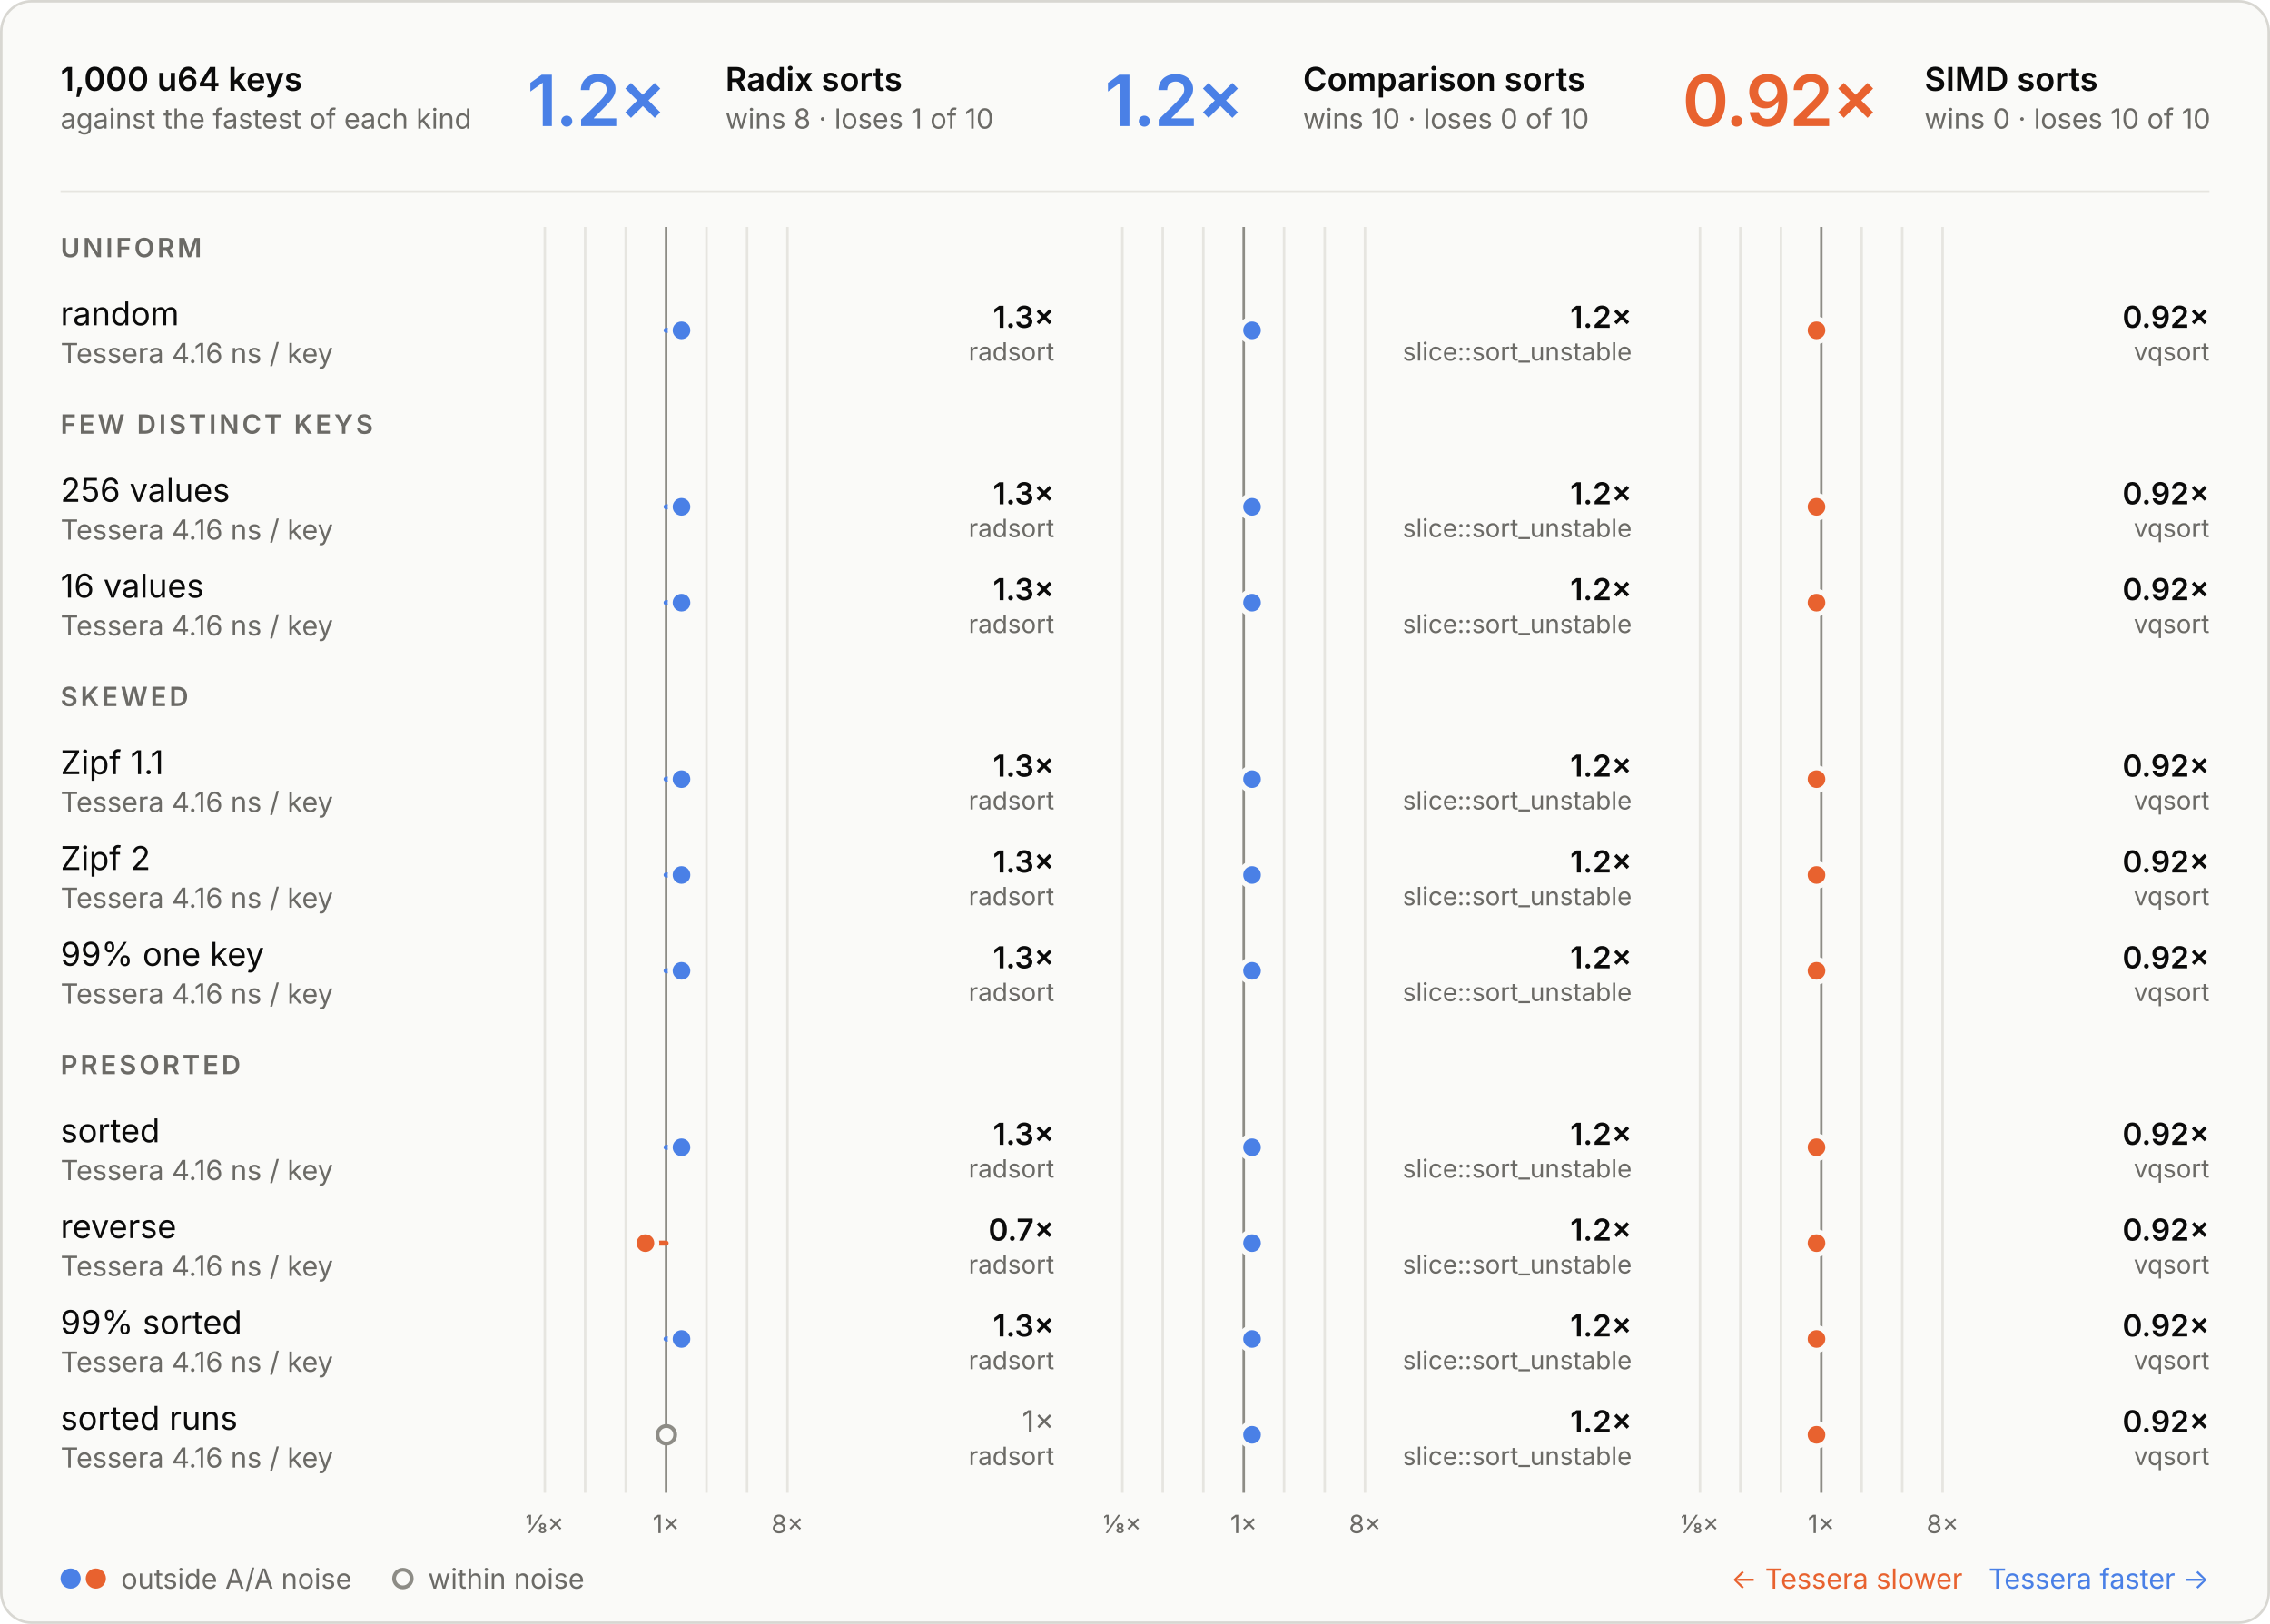
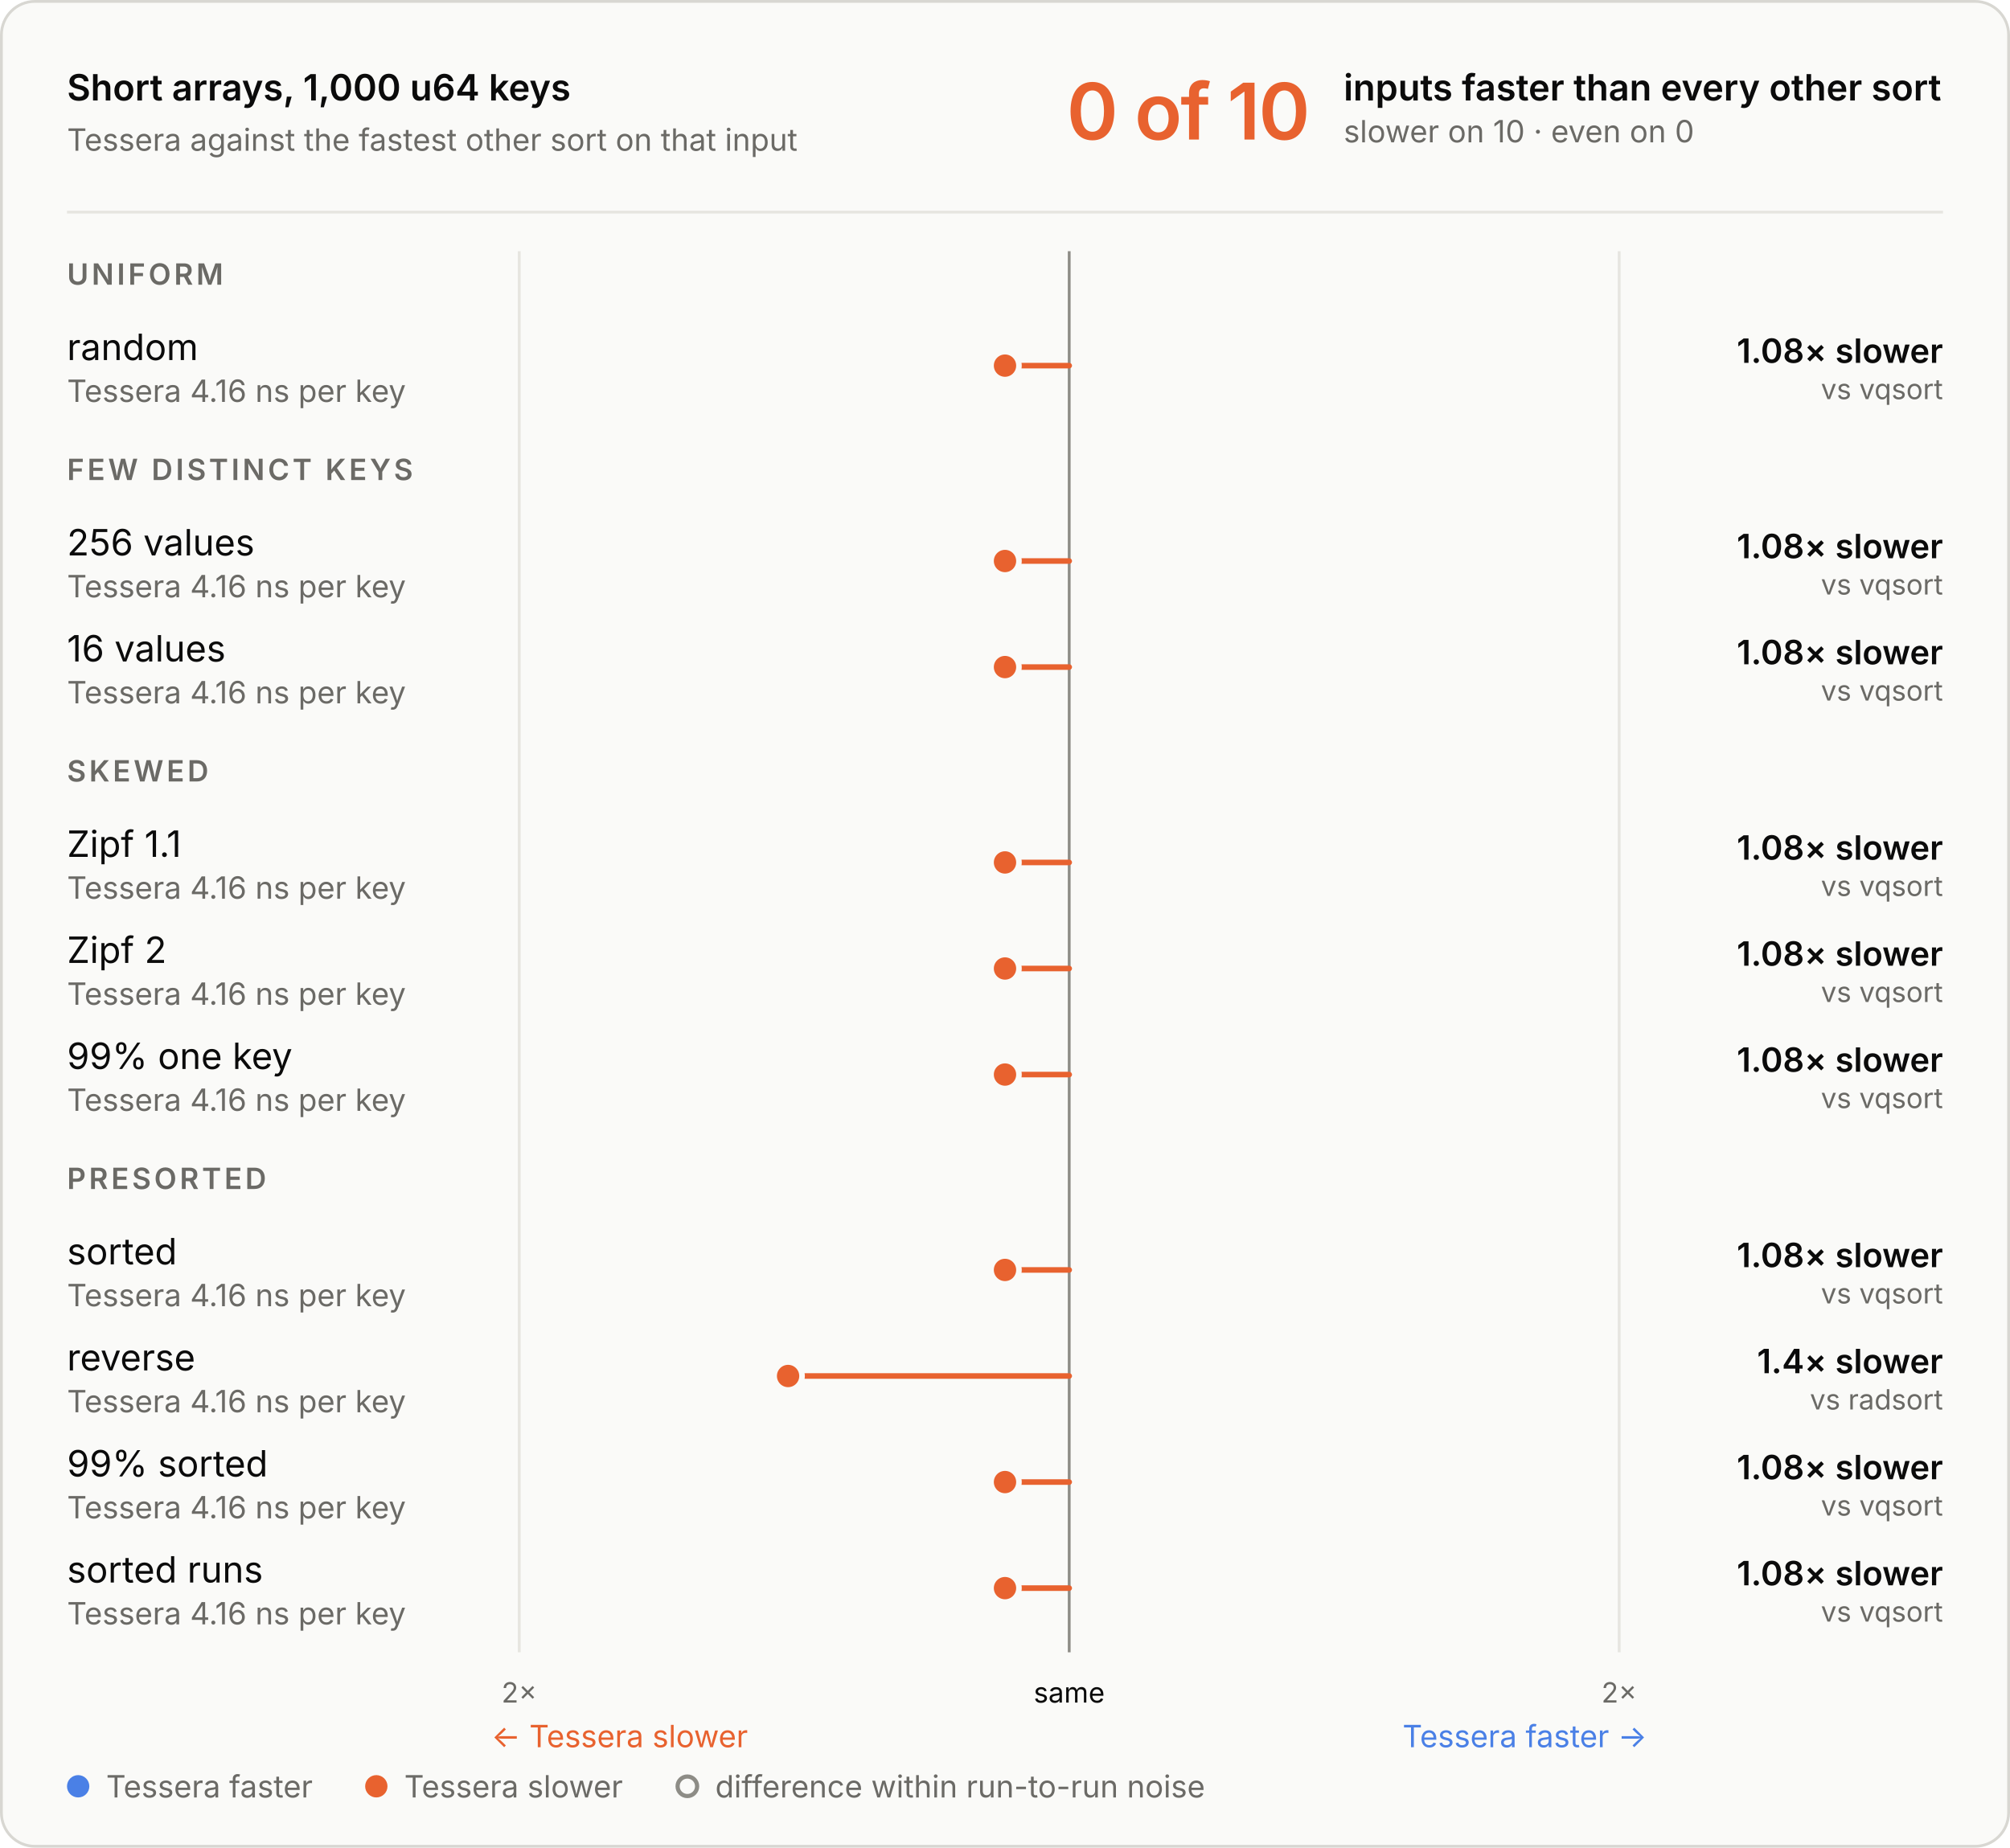
- <svg xmlns="http://www.w3.org/2000/svg" viewBox="0 0 900 644" width="900" height="644" role="img" aria-labelledby="t d">
+ <svg xmlns="http://www.w3.org/2000/svg" viewBox="0 0 720 662" width="720" height="662" role="img" aria-labelledby="t d">
  <style>
  .panel { fill: #fafaf8; stroke: #d8d7d2; } .ring { stroke: #fafaf8; }
  .ink { fill: #0b0b0b; } .muted { fill: #6b6a66; } .rule { stroke: #e6e5e0; } .axis { stroke: #8d8c86; }
  .tag { fill: none; stroke: #c9c8c2; }
  .slower { fill: #e8622f; } .faster { fill: #4a80e6; }
  .stem-slower { stroke: #e8622f; } .stem-faster { stroke: #4a80e6; }
  .within { fill: #fafaf8; stroke: #8d8c86; }
  text { font-family: Inter, -apple-system, BlinkMacSystemFont, "Segoe UI", Helvetica, Arial, sans-serif; font-size: 13px; font-feature-settings: "tnum", "cv11"; }
  .val { font-size: 12px; } .sub { font-size: 11px; } .tiny { font-size: 10px; } .strong { font-weight: 600; }
  .hero { font-size: 28px; font-weight: 600; letter-spacing: -0.6px; font-feature-settings: "pnum"; }
  .stat { font-size: 18px; font-weight: 600; }
  .caps { font-size: 10.5px; font-weight: 600; letter-spacing: 1.1px; }
  @media (prefers-color-scheme: dark) {
    .panel { fill: #1e1e1d; stroke: #3a3a37; } .ring { stroke: #1e1e1d; }
    .ink { fill: #e8e7e3; } .muted { fill: #a3a29b; } .rule { stroke: #30302e; } .axis { stroke: #6f6e69; }
    .tag { stroke: #4a4a46; }
    .within { fill: #1e1e1d; stroke: #6f6e69; }
  }
</style>
  <style>
-   .mark { fill: #8d8c86; } .stroke-ink { stroke: #0b0b0b; } .stroke-mark { stroke: #8d8c86; }
-   @media (prefers-color-scheme: dark) { .stroke-ink { stroke: #e8e7e3; } }
+   .mark { fill: #8d8c86; } .stroke-mark { stroke: #8d8c86; }
</style>
-   <rect class="panel" x="0.5" y="0.5" width="899" height="643" rx="12" />
-   <text class="ink strong" x="24.0" y="36.0">1,000 u64 keys</text>
-   <text class="muted sub" x="24.0" y="51.0">against the fastest of each kind</text>
-   <text class="hero faster" x="209.0" y="50.0">1.2×</text>
-   <text class="ink strong" x="287.6" y="36.0">Radix sorts</text>
-   <text class="muted sub" x="287.6" y="51.0">wins 8 · loses 1 of 10</text>
-   <text class="hero faster" x="438.0" y="50.0">1.2×</text>
-   <text class="ink strong" x="516.6" y="36.0">Comparison sorts</text>
-   <text class="muted sub" x="516.6" y="51.0">wins 10 · loses 0 of 10</text>
-   <text class="hero slower" x="667.0" y="50.0">0.92×</text>
-   <text class="ink strong" x="763.0" y="36.0">SIMD sorts</text>
-   <text class="muted sub" x="763.0" y="51.0">wins 0 · loses 10 of 10</text>
-   <line class="rule" x1="24" x2="876" y1="76" y2="76" stroke-width="1" />
-   <line class="rule" x1="216.0" x2="216.0" y1="90" y2="592" stroke-width="1" />
-   <line class="rule" x1="232.0" x2="232.0" y1="90" y2="592" stroke-width="1" />
-   <line class="rule" x1="248.1" x2="248.1" y1="90" y2="592" stroke-width="1" />
-   <line class="axis" x1="264.1" x2="264.1" y1="90" y2="592" stroke-width="1" />
-   <line class="rule" x1="280.1" x2="280.1" y1="90" y2="592" stroke-width="1" />
-   <line class="rule" x1="296.2" x2="296.2" y1="90" y2="592" stroke-width="1" />
-   <line class="rule" x1="312.2" x2="312.2" y1="90" y2="592" stroke-width="1" />
-   <text class="muted tiny" x="216.0" y="608.0" text-anchor="middle">⅛×</text>
-   <text class="muted tiny" x="264.1" y="608.0" text-anchor="middle">1×</text>
-   <text class="muted tiny" x="312.2" y="608.0" text-anchor="middle">8×</text>
-   <line class="rule" x1="445.0" x2="445.0" y1="90" y2="592" stroke-width="1" />
-   <line class="rule" x1="461.0" x2="461.0" y1="90" y2="592" stroke-width="1" />
-   <line class="rule" x1="477.1" x2="477.1" y1="90" y2="592" stroke-width="1" />
-   <line class="axis" x1="493.1" x2="493.1" y1="90" y2="592" stroke-width="1" />
-   <line class="rule" x1="509.1" x2="509.1" y1="90" y2="592" stroke-width="1" />
-   <line class="rule" x1="525.2" x2="525.2" y1="90" y2="592" stroke-width="1" />
-   <line class="rule" x1="541.2" x2="541.2" y1="90" y2="592" stroke-width="1" />
-   <text class="muted tiny" x="445.0" y="608.0" text-anchor="middle">⅛×</text>
-   <text class="muted tiny" x="493.1" y="608.0" text-anchor="middle">1×</text>
-   <text class="muted tiny" x="541.2" y="608.0" text-anchor="middle">8×</text>
-   <line class="rule" x1="674.0" x2="674.0" y1="90" y2="592" stroke-width="1" />
-   <line class="rule" x1="690.0" x2="690.0" y1="90" y2="592" stroke-width="1" />
-   <line class="rule" x1="706.1" x2="706.1" y1="90" y2="592" stroke-width="1" />
-   <line class="axis" x1="722.1" x2="722.1" y1="90" y2="592" stroke-width="1" />
-   <line class="rule" x1="738.1" x2="738.1" y1="90" y2="592" stroke-width="1" />
-   <line class="rule" x1="754.2" x2="754.2" y1="90" y2="592" stroke-width="1" />
-   <line class="rule" x1="770.2" x2="770.2" y1="90" y2="592" stroke-width="1" />
-   <text class="muted tiny" x="674.0" y="608.0" text-anchor="middle">⅛×</text>
-   <text class="muted tiny" x="722.1" y="608.0" text-anchor="middle">1×</text>
-   <text class="muted tiny" x="770.2" y="608.0" text-anchor="middle">8×</text>
+   <rect class="panel" x="0.5" y="0.5" width="719" height="661" rx="12" />
+   <text class="ink strong" x="24.0" y="36.0">Short arrays, 1,000 u64 keys</text>
+   <text class="muted sub" x="24.0" y="54.0">Tessera against the fastest other sort on that input</text>
+   <text class="hero slower" x="469.3" y="50.0" text-anchor="end">0 of 10</text>
+   <text class="ink strong" x="481.3" y="36.0">inputs faster than every other sort</text>
+   <text class="muted sub" x="481.3" y="51.0">slower on 10 · even on 0</text>
+   <line class="rule" x1="24" x2="696" y1="76" y2="76" stroke-width="1" />
+   <line class="axis" x1="383.0" x2="383.0" y1="90" y2="592" stroke-width="1" />
+   <text class="ink tiny" x="383.0" y="610.0" text-anchor="middle">same</text>
+   <line class="rule" x1="580.0" x2="580.0" y1="90" y2="592" stroke-width="1" />
+   <text class="muted tiny" x="580.0" y="610.0" text-anchor="middle">2×</text>
+   <line class="rule" x1="186.0" x2="186.0" y1="90" y2="592" stroke-width="1" />
+   <text class="muted tiny" x="186.0" y="610.0" text-anchor="middle">2×</text>
+   <text class="slower sub" x="176.0" y="626.0">← Tessera slower</text>
+   <text class="faster sub" x="590.0" y="626.0" text-anchor="end">Tessera faster →</text>
  <text class="caps muted" x="24.0" y="102.0">UNIFORM</text>
  <text class="ink" x="24.0" y="129.0">random</text>
-   <text class="muted sub" x="24.0" y="144.0">Tessera 4.16 ns / key</text>
-   <line class="stem-faster" x1="264.1" x2="270.2" y1="131" y2="131" stroke-width="2" stroke-linecap="round" />
-   <circle class="faster ring" cx="270.2" cy="131" r="4.5" stroke-width="2" />
-   <text class="val ink strong" x="418.0" y="130.0" text-anchor="end">1.3×</text>
-   <text class="muted tiny" x="418.0" y="143.0" text-anchor="end">radsort</text>
-   <line class="stem-faster" x1="493.1" x2="496.4" y1="131" y2="131" stroke-width="2" stroke-linecap="round" />
-   <circle class="faster ring" cx="496.4" cy="131" r="4.5" stroke-width="2" />
-   <text class="val ink strong" x="647.0" y="130.0" text-anchor="end">1.2×</text>
-   <text class="muted tiny" x="647.0" y="143.0" text-anchor="end">slice::sort_unstable</text>
-   <line class="stem-slower" x1="722.1" x2="720.2" y1="131" y2="131" stroke-width="2" stroke-linecap="round" />
-   <circle class="slower ring" cx="720.2" cy="131" r="4.5" stroke-width="2" />
-   <text class="val ink strong" x="876.0" y="130.0" text-anchor="end">0.92×</text>
-   <text class="muted tiny" x="876.0" y="143.0" text-anchor="end">vqsort</text>
+   <text class="muted sub" x="24.0" y="144.0">Tessera 4.16 ns per key</text>
+   <line class="stem-slower" x1="383.0" x2="360.0" y1="131" y2="131" stroke-width="2" stroke-linecap="round" />
+   <circle class="slower ring" cx="360.0" cy="131" r="5" stroke-width="2" />
+   <text class="val ink strong" x="696.0" y="130.0" text-anchor="end">1.08× slower</text>
+   <text class="muted tiny" x="696.0" y="143.0" text-anchor="end">vs vqsort</text>
  <text class="caps muted" x="24.0" y="172.0">FEW DISTINCT KEYS</text>
  <text class="ink" x="24.0" y="199.0">256 values</text>
-   <text class="muted sub" x="24.0" y="214.0">Tessera 4.16 ns / key</text>
-   <line class="stem-faster" x1="264.1" x2="270.2" y1="201" y2="201" stroke-width="2" stroke-linecap="round" />
-   <circle class="faster ring" cx="270.2" cy="201" r="4.5" stroke-width="2" />
-   <text class="val ink strong" x="418.0" y="200.0" text-anchor="end">1.3×</text>
-   <text class="muted tiny" x="418.0" y="213.0" text-anchor="end">radsort</text>
-   <line class="stem-faster" x1="493.1" x2="496.4" y1="201" y2="201" stroke-width="2" stroke-linecap="round" />
-   <circle class="faster ring" cx="496.4" cy="201" r="4.5" stroke-width="2" />
-   <text class="val ink strong" x="647.0" y="200.0" text-anchor="end">1.2×</text>
-   <text class="muted tiny" x="647.0" y="213.0" text-anchor="end">slice::sort_unstable</text>
-   <line class="stem-slower" x1="722.1" x2="720.2" y1="201" y2="201" stroke-width="2" stroke-linecap="round" />
-   <circle class="slower ring" cx="720.2" cy="201" r="4.5" stroke-width="2" />
-   <text class="val ink strong" x="876.0" y="200.0" text-anchor="end">0.92×</text>
-   <text class="muted tiny" x="876.0" y="213.0" text-anchor="end">vqsort</text>
+   <text class="muted sub" x="24.0" y="214.0">Tessera 4.16 ns per key</text>
+   <line class="stem-slower" x1="383.0" x2="360.0" y1="201" y2="201" stroke-width="2" stroke-linecap="round" />
+   <circle class="slower ring" cx="360.0" cy="201" r="5" stroke-width="2" />
+   <text class="val ink strong" x="696.0" y="200.0" text-anchor="end">1.08× slower</text>
+   <text class="muted tiny" x="696.0" y="213.0" text-anchor="end">vs vqsort</text>
  <text class="ink" x="24.0" y="237.0">16 values</text>
-   <text class="muted sub" x="24.0" y="252.0">Tessera 4.16 ns / key</text>
-   <line class="stem-faster" x1="264.1" x2="270.2" y1="239" y2="239" stroke-width="2" stroke-linecap="round" />
-   <circle class="faster ring" cx="270.2" cy="239" r="4.5" stroke-width="2" />
-   <text class="val ink strong" x="418.0" y="238.0" text-anchor="end">1.3×</text>
-   <text class="muted tiny" x="418.0" y="251.0" text-anchor="end">radsort</text>
-   <line class="stem-faster" x1="493.1" x2="496.4" y1="239" y2="239" stroke-width="2" stroke-linecap="round" />
-   <circle class="faster ring" cx="496.4" cy="239" r="4.5" stroke-width="2" />
-   <text class="val ink strong" x="647.0" y="238.0" text-anchor="end">1.2×</text>
-   <text class="muted tiny" x="647.0" y="251.0" text-anchor="end">slice::sort_unstable</text>
-   <line class="stem-slower" x1="722.1" x2="720.2" y1="239" y2="239" stroke-width="2" stroke-linecap="round" />
-   <circle class="slower ring" cx="720.2" cy="239" r="4.5" stroke-width="2" />
-   <text class="val ink strong" x="876.0" y="238.0" text-anchor="end">0.92×</text>
-   <text class="muted tiny" x="876.0" y="251.0" text-anchor="end">vqsort</text>
+   <text class="muted sub" x="24.0" y="252.0">Tessera 4.16 ns per key</text>
+   <line class="stem-slower" x1="383.0" x2="360.0" y1="239" y2="239" stroke-width="2" stroke-linecap="round" />
+   <circle class="slower ring" cx="360.0" cy="239" r="5" stroke-width="2" />
+   <text class="val ink strong" x="696.0" y="238.0" text-anchor="end">1.08× slower</text>
+   <text class="muted tiny" x="696.0" y="251.0" text-anchor="end">vs vqsort</text>
  <text class="caps muted" x="24.0" y="280.0">SKEWED</text>
  <text class="ink" x="24.0" y="307.0">Zipf 1.1</text>
-   <text class="muted sub" x="24.0" y="322.0">Tessera 4.16 ns / key</text>
-   <line class="stem-faster" x1="264.1" x2="270.2" y1="309" y2="309" stroke-width="2" stroke-linecap="round" />
-   <circle class="faster ring" cx="270.2" cy="309" r="4.5" stroke-width="2" />
-   <text class="val ink strong" x="418.0" y="308.0" text-anchor="end">1.3×</text>
-   <text class="muted tiny" x="418.0" y="321.0" text-anchor="end">radsort</text>
-   <line class="stem-faster" x1="493.1" x2="496.4" y1="309" y2="309" stroke-width="2" stroke-linecap="round" />
-   <circle class="faster ring" cx="496.4" cy="309" r="4.5" stroke-width="2" />
-   <text class="val ink strong" x="647.0" y="308.0" text-anchor="end">1.2×</text>
-   <text class="muted tiny" x="647.0" y="321.0" text-anchor="end">slice::sort_unstable</text>
-   <line class="stem-slower" x1="722.1" x2="720.2" y1="309" y2="309" stroke-width="2" stroke-linecap="round" />
-   <circle class="slower ring" cx="720.2" cy="309" r="4.5" stroke-width="2" />
-   <text class="val ink strong" x="876.0" y="308.0" text-anchor="end">0.92×</text>
-   <text class="muted tiny" x="876.0" y="321.0" text-anchor="end">vqsort</text>
+   <text class="muted sub" x="24.0" y="322.0">Tessera 4.16 ns per key</text>
+   <line class="stem-slower" x1="383.0" x2="360.0" y1="309" y2="309" stroke-width="2" stroke-linecap="round" />
+   <circle class="slower ring" cx="360.0" cy="309" r="5" stroke-width="2" />
+   <text class="val ink strong" x="696.0" y="308.0" text-anchor="end">1.08× slower</text>
+   <text class="muted tiny" x="696.0" y="321.0" text-anchor="end">vs vqsort</text>
  <text class="ink" x="24.0" y="345.0">Zipf 2</text>
-   <text class="muted sub" x="24.0" y="360.0">Tessera 4.16 ns / key</text>
-   <line class="stem-faster" x1="264.1" x2="270.2" y1="347" y2="347" stroke-width="2" stroke-linecap="round" />
-   <circle class="faster ring" cx="270.2" cy="347" r="4.5" stroke-width="2" />
-   <text class="val ink strong" x="418.0" y="346.0" text-anchor="end">1.3×</text>
-   <text class="muted tiny" x="418.0" y="359.0" text-anchor="end">radsort</text>
-   <line class="stem-faster" x1="493.1" x2="496.4" y1="347" y2="347" stroke-width="2" stroke-linecap="round" />
-   <circle class="faster ring" cx="496.4" cy="347" r="4.5" stroke-width="2" />
-   <text class="val ink strong" x="647.0" y="346.0" text-anchor="end">1.2×</text>
-   <text class="muted tiny" x="647.0" y="359.0" text-anchor="end">slice::sort_unstable</text>
-   <line class="stem-slower" x1="722.1" x2="720.2" y1="347" y2="347" stroke-width="2" stroke-linecap="round" />
-   <circle class="slower ring" cx="720.2" cy="347" r="4.5" stroke-width="2" />
-   <text class="val ink strong" x="876.0" y="346.0" text-anchor="end">0.92×</text>
-   <text class="muted tiny" x="876.0" y="359.0" text-anchor="end">vqsort</text>
+   <text class="muted sub" x="24.0" y="360.0">Tessera 4.16 ns per key</text>
+   <line class="stem-slower" x1="383.0" x2="360.0" y1="347" y2="347" stroke-width="2" stroke-linecap="round" />
+   <circle class="slower ring" cx="360.0" cy="347" r="5" stroke-width="2" />
+   <text class="val ink strong" x="696.0" y="346.0" text-anchor="end">1.08× slower</text>
+   <text class="muted tiny" x="696.0" y="359.0" text-anchor="end">vs vqsort</text>
  <text class="ink" x="24.0" y="383.0">99% one key</text>
-   <text class="muted sub" x="24.0" y="398.0">Tessera 4.16 ns / key</text>
-   <line class="stem-faster" x1="264.1" x2="270.2" y1="385" y2="385" stroke-width="2" stroke-linecap="round" />
-   <circle class="faster ring" cx="270.2" cy="385" r="4.5" stroke-width="2" />
-   <text class="val ink strong" x="418.0" y="384.0" text-anchor="end">1.3×</text>
-   <text class="muted tiny" x="418.0" y="397.0" text-anchor="end">radsort</text>
-   <line class="stem-faster" x1="493.1" x2="496.4" y1="385" y2="385" stroke-width="2" stroke-linecap="round" />
-   <circle class="faster ring" cx="496.4" cy="385" r="4.5" stroke-width="2" />
-   <text class="val ink strong" x="647.0" y="384.0" text-anchor="end">1.2×</text>
-   <text class="muted tiny" x="647.0" y="397.0" text-anchor="end">slice::sort_unstable</text>
-   <line class="stem-slower" x1="722.1" x2="720.2" y1="385" y2="385" stroke-width="2" stroke-linecap="round" />
-   <circle class="slower ring" cx="720.2" cy="385" r="4.5" stroke-width="2" />
-   <text class="val ink strong" x="876.0" y="384.0" text-anchor="end">0.92×</text>
-   <text class="muted tiny" x="876.0" y="397.0" text-anchor="end">vqsort</text>
+   <text class="muted sub" x="24.0" y="398.0">Tessera 4.16 ns per key</text>
+   <line class="stem-slower" x1="383.0" x2="360.0" y1="385" y2="385" stroke-width="2" stroke-linecap="round" />
+   <circle class="slower ring" cx="360.0" cy="385" r="5" stroke-width="2" />
+   <text class="val ink strong" x="696.0" y="384.0" text-anchor="end">1.08× slower</text>
+   <text class="muted tiny" x="696.0" y="397.0" text-anchor="end">vs vqsort</text>
  <text class="caps muted" x="24.0" y="426.0">PRESORTED</text>
  <text class="ink" x="24.0" y="453.0">sorted</text>
-   <text class="muted sub" x="24.0" y="468.0">Tessera 4.16 ns / key</text>
-   <line class="stem-faster" x1="264.1" x2="270.2" y1="455" y2="455" stroke-width="2" stroke-linecap="round" />
-   <circle class="faster ring" cx="270.2" cy="455" r="4.5" stroke-width="2" />
-   <text class="val ink strong" x="418.0" y="454.0" text-anchor="end">1.3×</text>
-   <text class="muted tiny" x="418.0" y="467.0" text-anchor="end">radsort</text>
-   <line class="stem-faster" x1="493.1" x2="496.4" y1="455" y2="455" stroke-width="2" stroke-linecap="round" />
-   <circle class="faster ring" cx="496.4" cy="455" r="4.5" stroke-width="2" />
-   <text class="val ink strong" x="647.0" y="454.0" text-anchor="end">1.2×</text>
-   <text class="muted tiny" x="647.0" y="467.0" text-anchor="end">slice::sort_unstable</text>
-   <line class="stem-slower" x1="722.1" x2="720.2" y1="455" y2="455" stroke-width="2" stroke-linecap="round" />
-   <circle class="slower ring" cx="720.2" cy="455" r="4.5" stroke-width="2" />
-   <text class="val ink strong" x="876.0" y="454.0" text-anchor="end">0.92×</text>
-   <text class="muted tiny" x="876.0" y="467.0" text-anchor="end">vqsort</text>
+   <text class="muted sub" x="24.0" y="468.0">Tessera 4.16 ns per key</text>
+   <line class="stem-slower" x1="383.0" x2="360.0" y1="455" y2="455" stroke-width="2" stroke-linecap="round" />
+   <circle class="slower ring" cx="360.0" cy="455" r="5" stroke-width="2" />
+   <text class="val ink strong" x="696.0" y="454.0" text-anchor="end">1.08× slower</text>
+   <text class="muted tiny" x="696.0" y="467.0" text-anchor="end">vs vqsort</text>
  <text class="ink" x="24.0" y="491.0">reverse</text>
-   <text class="muted sub" x="24.0" y="506.0">Tessera 4.16 ns / key</text>
-   <line class="stem-slower" x1="264.1" x2="255.9" y1="493" y2="493" stroke-width="2" stroke-linecap="round" />
-   <circle class="slower ring" cx="255.9" cy="493" r="4.5" stroke-width="2" />
-   <text class="val ink strong" x="418.0" y="492.0" text-anchor="end">0.7×</text>
-   <text class="muted tiny" x="418.0" y="505.0" text-anchor="end">radsort</text>
-   <line class="stem-faster" x1="493.1" x2="496.4" y1="493" y2="493" stroke-width="2" stroke-linecap="round" />
-   <circle class="faster ring" cx="496.4" cy="493" r="4.5" stroke-width="2" />
-   <text class="val ink strong" x="647.0" y="492.0" text-anchor="end">1.2×</text>
-   <text class="muted tiny" x="647.0" y="505.0" text-anchor="end">slice::sort_unstable</text>
-   <line class="stem-slower" x1="722.1" x2="720.2" y1="493" y2="493" stroke-width="2" stroke-linecap="round" />
-   <circle class="slower ring" cx="720.2" cy="493" r="4.5" stroke-width="2" />
-   <text class="val ink strong" x="876.0" y="492.0" text-anchor="end">0.92×</text>
-   <text class="muted tiny" x="876.0" y="505.0" text-anchor="end">vqsort</text>
+   <text class="muted sub" x="24.0" y="506.0">Tessera 4.16 ns per key</text>
+   <line class="stem-slower" x1="383.0" x2="282.3" y1="493" y2="493" stroke-width="2" stroke-linecap="round" />
+   <circle class="slower ring" cx="282.3" cy="493" r="5" stroke-width="2" />
+   <text class="val ink strong" x="696.0" y="492.0" text-anchor="end">1.4× slower</text>
+   <text class="muted tiny" x="696.0" y="505.0" text-anchor="end">vs radsort</text>
  <text class="ink" x="24.0" y="529.0">99% sorted</text>
-   <text class="muted sub" x="24.0" y="544.0">Tessera 4.16 ns / key</text>
-   <line class="stem-faster" x1="264.1" x2="270.2" y1="531" y2="531" stroke-width="2" stroke-linecap="round" />
-   <circle class="faster ring" cx="270.2" cy="531" r="4.5" stroke-width="2" />
-   <text class="val ink strong" x="418.0" y="530.0" text-anchor="end">1.3×</text>
-   <text class="muted tiny" x="418.0" y="543.0" text-anchor="end">radsort</text>
-   <line class="stem-faster" x1="493.1" x2="496.4" y1="531" y2="531" stroke-width="2" stroke-linecap="round" />
-   <circle class="faster ring" cx="496.4" cy="531" r="4.5" stroke-width="2" />
-   <text class="val ink strong" x="647.0" y="530.0" text-anchor="end">1.2×</text>
-   <text class="muted tiny" x="647.0" y="543.0" text-anchor="end">slice::sort_unstable</text>
-   <line class="stem-slower" x1="722.1" x2="720.2" y1="531" y2="531" stroke-width="2" stroke-linecap="round" />
-   <circle class="slower ring" cx="720.2" cy="531" r="4.5" stroke-width="2" />
-   <text class="val ink strong" x="876.0" y="530.0" text-anchor="end">0.92×</text>
-   <text class="muted tiny" x="876.0" y="543.0" text-anchor="end">vqsort</text>
+   <text class="muted sub" x="24.0" y="544.0">Tessera 4.16 ns per key</text>
+   <line class="stem-slower" x1="383.0" x2="360.0" y1="531" y2="531" stroke-width="2" stroke-linecap="round" />
+   <circle class="slower ring" cx="360.0" cy="531" r="5" stroke-width="2" />
+   <text class="val ink strong" x="696.0" y="530.0" text-anchor="end">1.08× slower</text>
+   <text class="muted tiny" x="696.0" y="543.0" text-anchor="end">vs vqsort</text>
  <text class="ink" x="24.0" y="567.0">sorted runs</text>
-   <text class="muted sub" x="24.0" y="582.0">Tessera 4.16 ns / key</text>
-   <circle class="within" cx="264.2" cy="569" r="3.5" stroke-width="1.5" />
-   <text class="val muted" x="418.0" y="568.0" text-anchor="end">1×</text>
-   <text class="muted tiny" x="418.0" y="581.0" text-anchor="end">radsort</text>
-   <line class="stem-faster" x1="493.1" x2="496.4" y1="569" y2="569" stroke-width="2" stroke-linecap="round" />
-   <circle class="faster ring" cx="496.4" cy="569" r="4.5" stroke-width="2" />
-   <text class="val ink strong" x="647.0" y="568.0" text-anchor="end">1.2×</text>
-   <text class="muted tiny" x="647.0" y="581.0" text-anchor="end">slice::sort_unstable</text>
-   <line class="stem-slower" x1="722.1" x2="720.2" y1="569" y2="569" stroke-width="2" stroke-linecap="round" />
-   <circle class="slower ring" cx="720.2" cy="569" r="4.5" stroke-width="2" />
-   <text class="val ink strong" x="876.0" y="568.0" text-anchor="end">0.92×</text>
-   <text class="muted tiny" x="876.0" y="581.0" text-anchor="end">vqsort</text>
-   <circle class="faster" cx="28" cy="626" r="4" />
-   <circle class="slower" cx="38" cy="626" r="4" />
-   <text class="muted sub" x="48.0" y="630.0">outside A/A noise</text>
-   <circle class="within" cx="159.74" cy="626" r="3.5" stroke-width="1.5" />
-   <text class="muted sub" x="169.7" y="630.0">within noise</text>
-   <text class="faster sub" x="876.0" y="630.0" text-anchor="end">Tessera faster →</text>
-   <text class="slower sub" x="778.1" y="630.0" text-anchor="end">← Tessera slower</text>
+   <text class="muted sub" x="24.0" y="582.0">Tessera 4.16 ns per key</text>
+   <line class="stem-slower" x1="383.0" x2="360.0" y1="569" y2="569" stroke-width="2" stroke-linecap="round" />
+   <circle class="slower ring" cx="360.0" cy="569" r="5" stroke-width="2" />
+   <text class="val ink strong" x="696.0" y="568.0" text-anchor="end">1.08× slower</text>
+   <text class="muted tiny" x="696.0" y="581.0" text-anchor="end">vs vqsort</text>
+   <circle class="faster" cx="28" cy="640" r="4" />
+   <text class="muted sub" x="38.0" y="644.0">Tessera faster</text>
+   <circle class="slower" cx="134.8" cy="640" r="4" />
+   <text class="muted sub" x="144.8" y="644.0">Tessera slower</text>
+   <circle class="within" cx="246.22" cy="640" r="3.5" stroke-width="1.5" />
+   <text class="muted sub" x="256.2" y="644.0">difference within run-to-run noise</text>
</svg>
